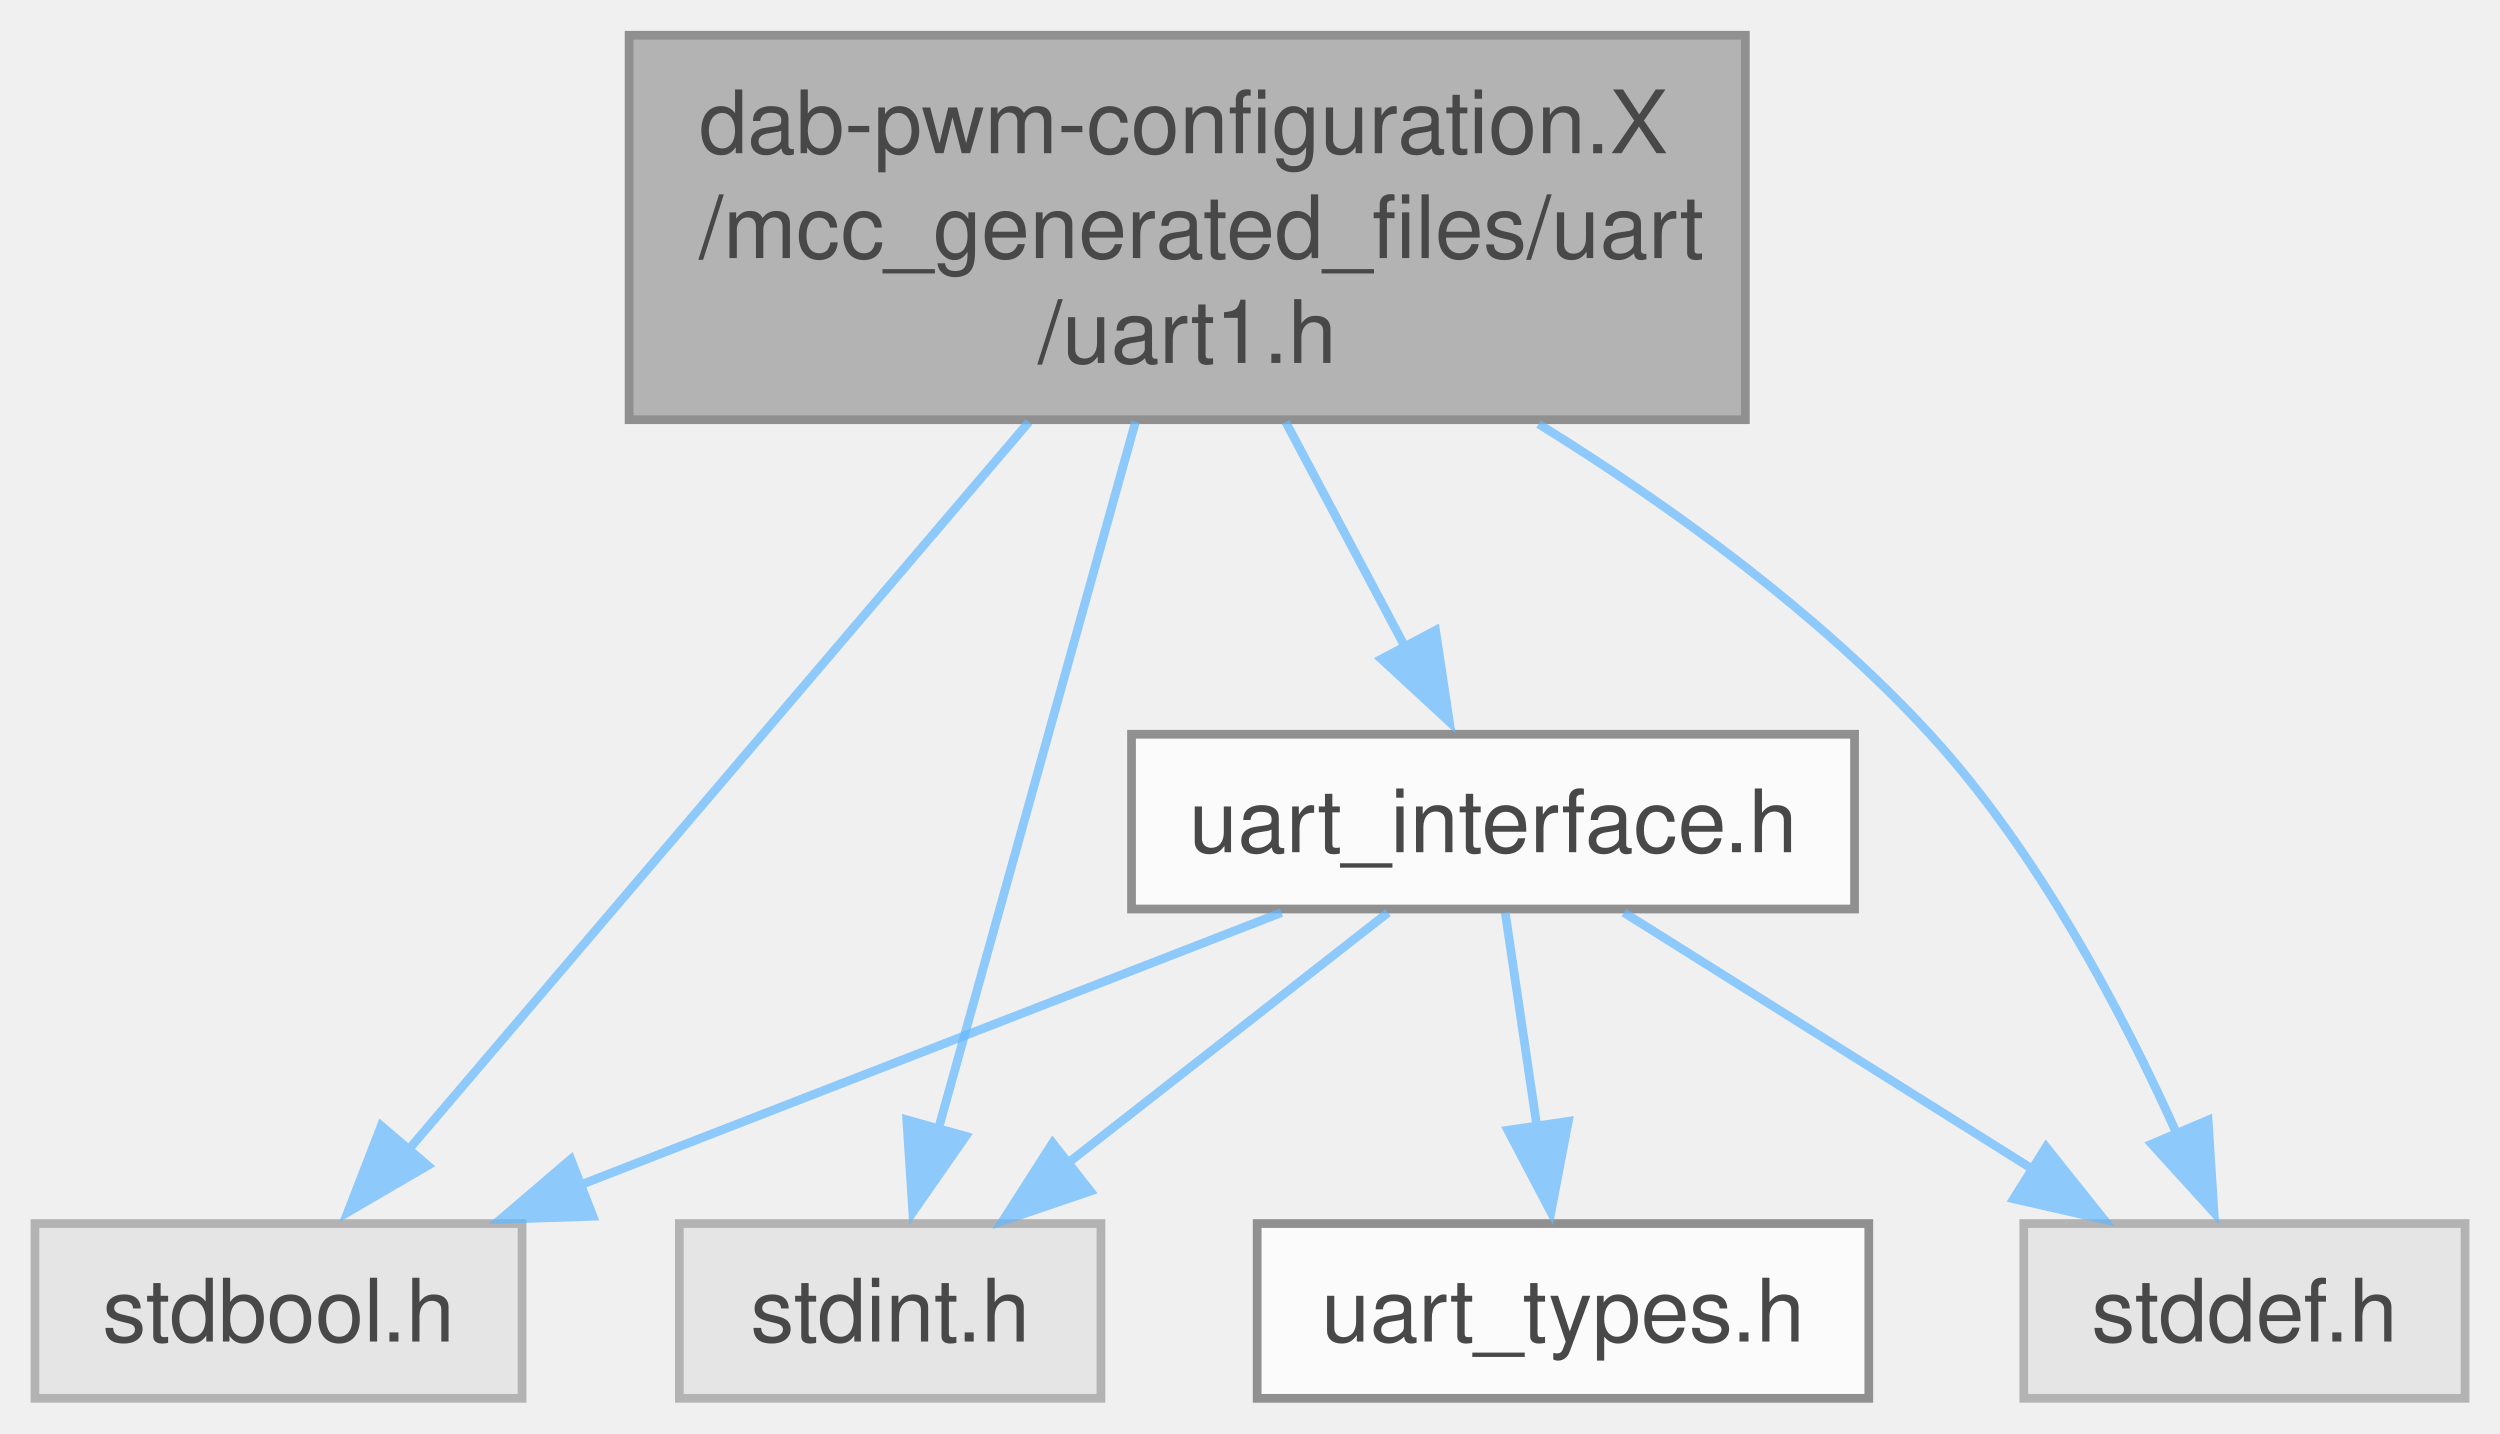
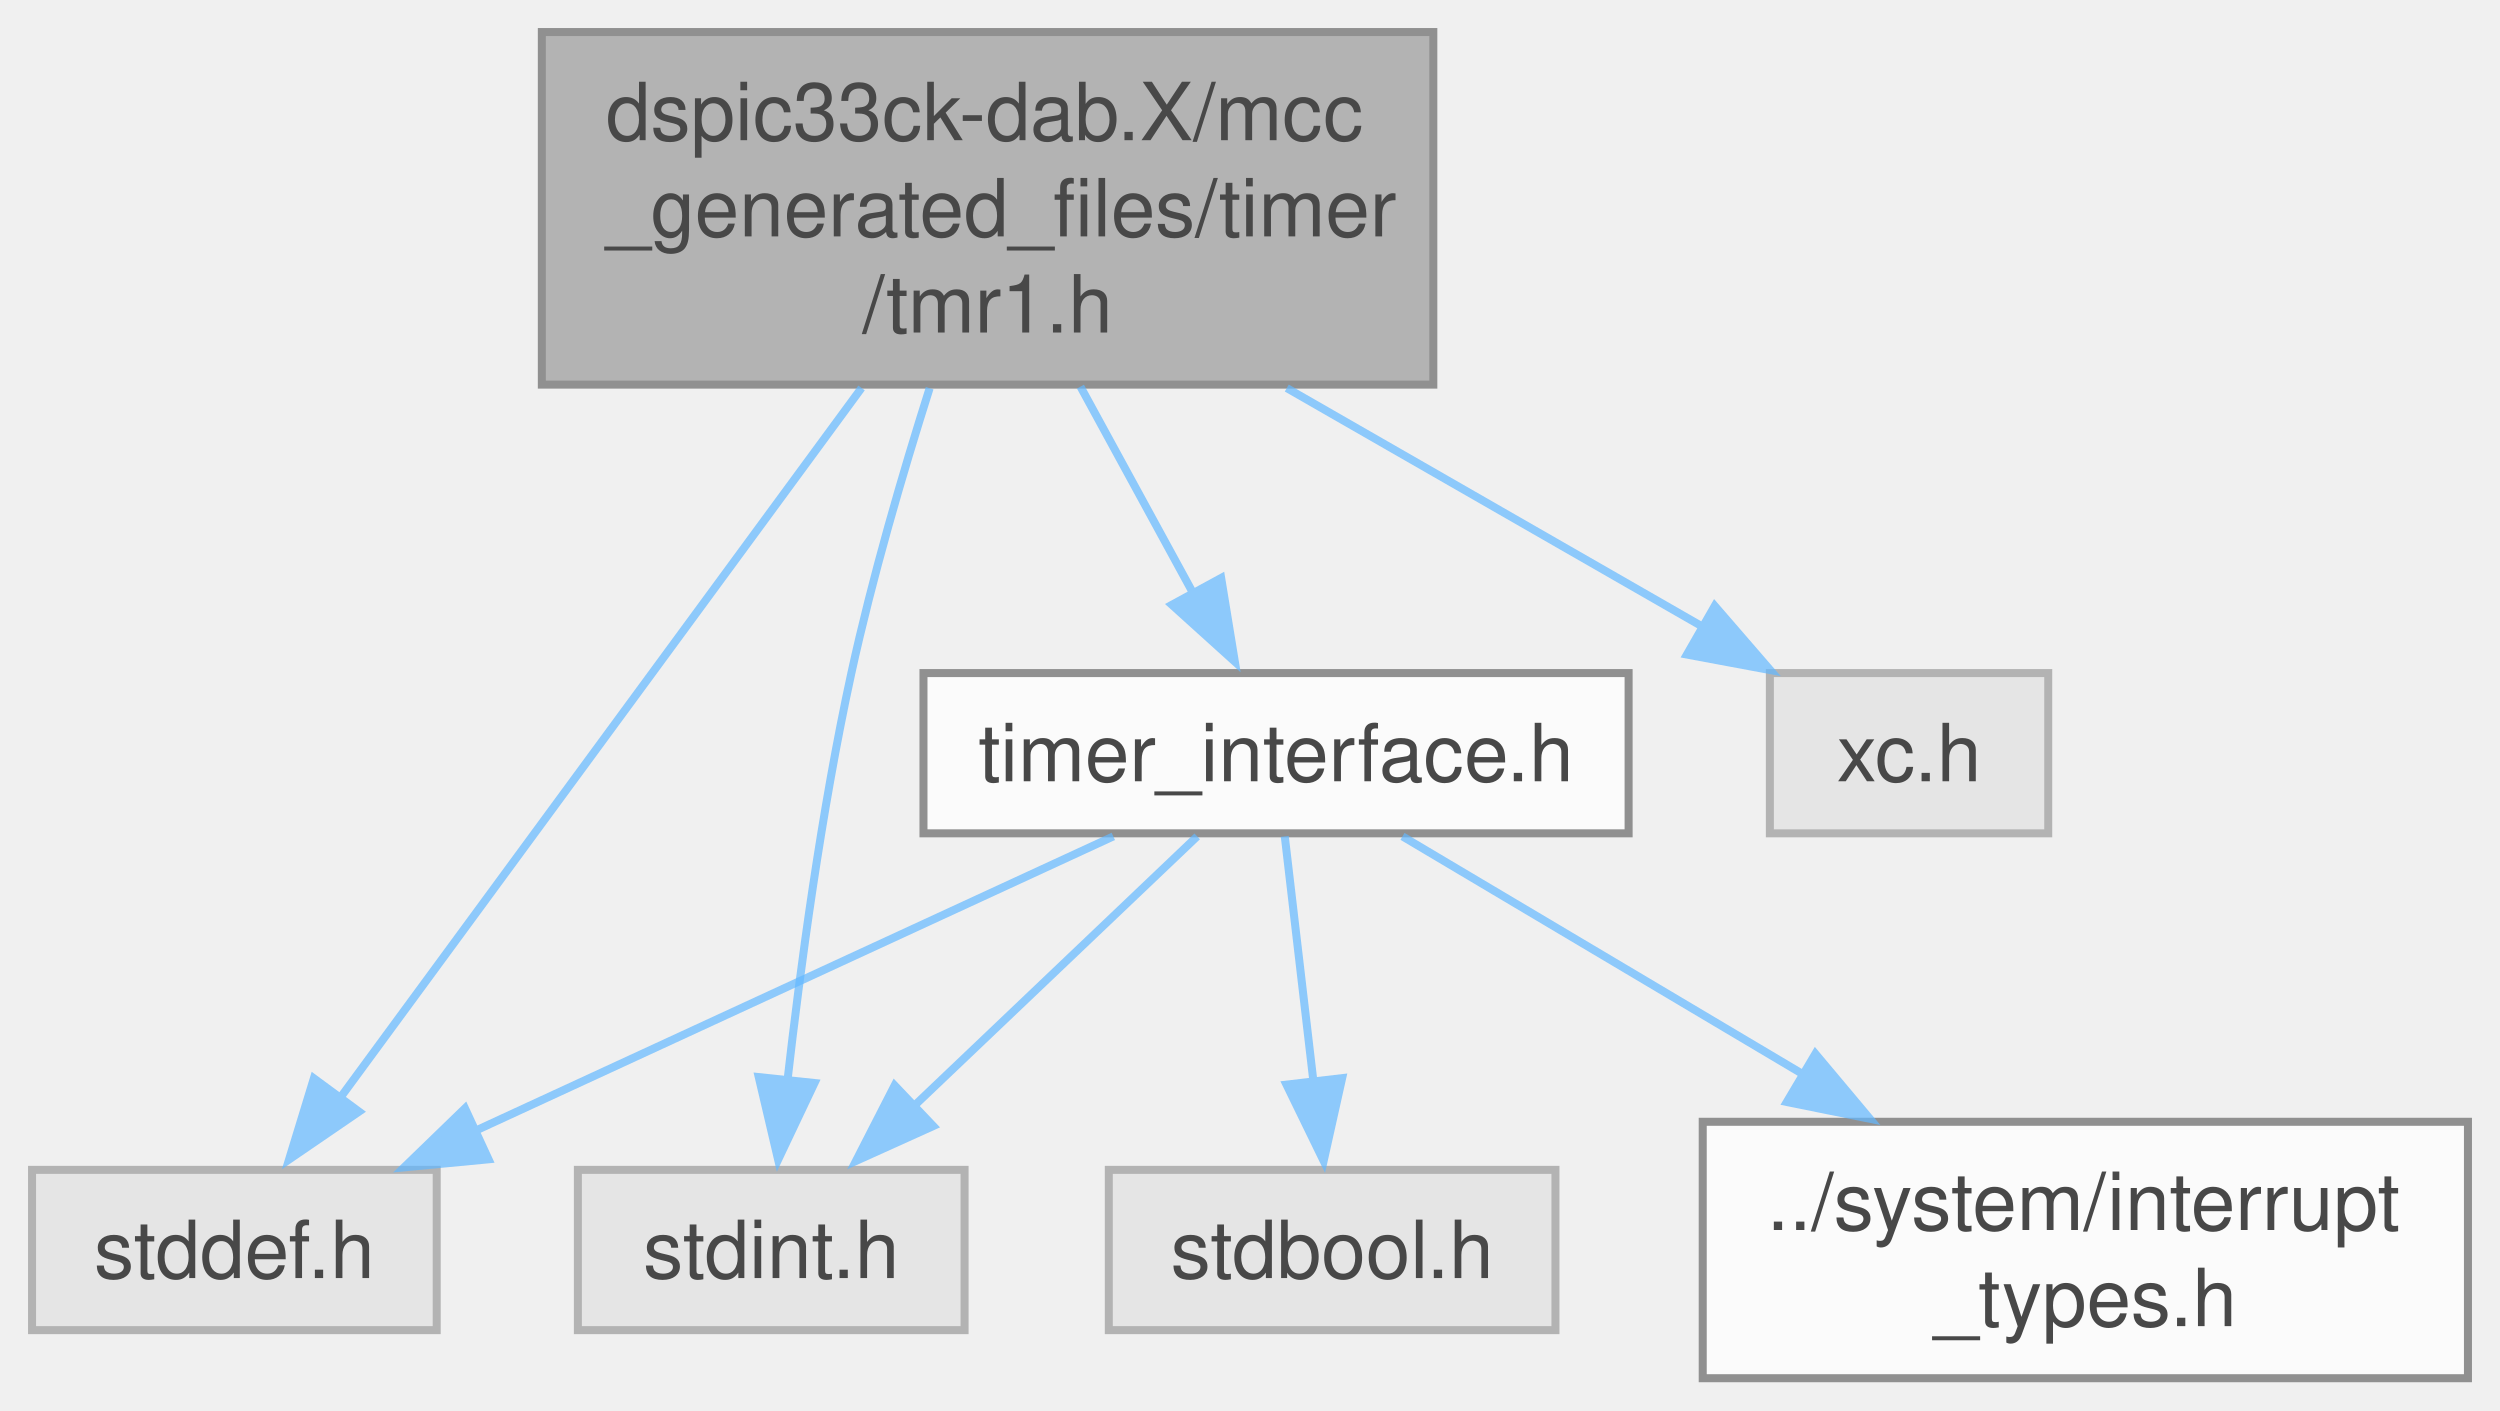
- <svg xmlns="http://www.w3.org/2000/svg" xmlns:xlink="http://www.w3.org/1999/xlink" width="286pt" height="164pt" viewBox="0.00 0.00 286.12 164.00">
+ <svg xmlns="http://www.w3.org/2000/svg" xmlns:xlink="http://www.w3.org/1999/xlink" width="312pt" height="176pt" viewBox="0.00 0.00 312.00 176.00">
  <svg id="main" version="1.1" xml:space="preserve">
    <style type="text/css">
.node, .edge {opacity: 0.7;}
.node.selected, .edge.selected {opacity: 1;}
.edge:hover path { stroke: red; }
.edge:hover polygon { stroke: red; fill: red; }
</style>
    <svg id="graph" class="graph">
-       <g id="graph0" class="graph" transform="scale(1 1) rotate(0) translate(4 160)">
+       <g id="graph0" class="graph" transform="scale(1 1) rotate(0) translate(4 172)">
        <g id="Node000001" class="node">
          <g id="a_Node000001">
-             <a xlink:title="This is the generated driver header file for the UART1 driver.">
-               <polygon fill="#999999" stroke="#666666" points="195.75,-156 68,-156 68,-112 195.75,-112 195.75,-156" />
-               <text text-anchor="start" x="76" y="-142.5" font-family="Helvetica,sans-Serif" font-size="10.00">dab-pwm-configuration.X</text>
-               <text text-anchor="start" x="76" y="-130.5" font-family="Helvetica,sans-Serif" font-size="10.00">/mcc_generated_files/uart</text>
-               <text text-anchor="middle" x="131.88" y="-118.5" font-family="Helvetica,sans-Serif" font-size="10.00">/uart1.h</text>
+             <a xlink:title="This is the generated driver header file for the TMR1 driver.">
+               <polygon fill="#999999" stroke="#666666" points="174.88,-168 63.62,-168 63.62,-124 174.88,-124 174.88,-168" />
+               <text text-anchor="start" x="71.62" y="-154.5" font-family="Helvetica,sans-Serif" font-size="10.00">dspic33ck-dab.X/mcc</text>
+               <text text-anchor="start" x="71.62" y="-142.5" font-family="Helvetica,sans-Serif" font-size="10.00">_generated_files/timer</text>
+               <text text-anchor="middle" x="119.25" y="-130.5" font-family="Helvetica,sans-Serif" font-size="10.00">/tmr1.h</text>
            </a>
          </g>
        </g>
        <g id="Node000002" class="node">
          <g id="a_Node000002">
            <a xlink:title=" ">
-               <polygon fill="#e0e0e0" stroke="#999999" points="55.75,-20 0,-20 0,0 55.75,0 55.75,-20" />
-               <text text-anchor="middle" x="27.88" y="-6.5" font-family="Helvetica,sans-Serif" font-size="10.00">stdbool.h</text>
+               <polygon fill="#e0e0e0" stroke="#999999" points="50.5,-26 0,-26 0,-6 50.5,-6 50.5,-26" />
+               <text text-anchor="middle" x="25.25" y="-12.5" font-family="Helvetica,sans-Serif" font-size="10.00">stddef.h</text>
            </a>
          </g>
        </g>
        <g id="edge1_Node000001_Node000002" class="edge">
          <g id="a_edge1_Node000001_Node000002">
            <a xlink:title=" ">
-               <path fill="none" stroke="#63b8ff" d="M113.76,-111.75C93.61,-88.11 61.43,-50.36 42.71,-28.4" />
-               <polygon fill="#63b8ff" stroke="#63b8ff" points="44.95,-26.64 35.8,-21.3 39.63,-31.18 44.95,-26.64" />
+               <path fill="none" stroke="#63b8ff" d="M103.52,-123.58C85.32,-98.79 55.67,-58.42 38.56,-35.13" />
+               <polygon fill="#63b8ff" stroke="#63b8ff" points="40.81,-33.27 32.07,-27.29 35.17,-37.42 40.81,-33.27" />
            </a>
          </g>
        </g>
        <g id="Node000003" class="node">
          <g id="a_Node000003">
            <a xlink:title=" ">
-               <polygon fill="#e0e0e0" stroke="#999999" points="122,-20 73.75,-20 73.75,0 122,0 122,-20" />
-               <text text-anchor="middle" x="97.88" y="-6.5" font-family="Helvetica,sans-Serif" font-size="10.00">stdint.h</text>
+               <polygon fill="#e0e0e0" stroke="#999999" points="116.38,-26 68.12,-26 68.12,-6 116.38,-6 116.38,-26" />
+               <text text-anchor="middle" x="92.25" y="-12.5" font-family="Helvetica,sans-Serif" font-size="10.00">stdint.h</text>
            </a>
          </g>
        </g>
        <g id="edge2_Node000001_Node000003" class="edge">
          <g id="a_edge2_Node000001_Node000003">
            <a xlink:title=" ">
-               <path fill="none" stroke="#63b8ff" d="M125.95,-111.75C119.6,-88.95 109.59,-53.03 103.39,-30.8" />
-               <polygon fill="#63b8ff" stroke="#63b8ff" points="106.52,-29.99 100.47,-21.3 99.78,-31.87 106.52,-29.99" />
+               <path fill="none" stroke="#63b8ff" d="M112.02,-123.55C108.66,-112.95 104.85,-99.91 102.25,-88 98.52,-70.9 95.87,-51.16 94.24,-36.84" />
+               <polygon fill="#63b8ff" stroke="#63b8ff" points="97.65,-36.84 93.11,-27.27 90.69,-37.58 97.65,-36.84" />
            </a>
          </g>
        </g>
        <g id="Node000004" class="node">
          <g id="a_Node000004">
            <a xlink:title=" ">
-               <polygon fill="#e0e0e0" stroke="#999999" points="278.12,-20 227.62,-20 227.62,0 278.12,0 278.12,-20" />
-               <text text-anchor="middle" x="252.88" y="-6.5" font-family="Helvetica,sans-Serif" font-size="10.00">stddef.h</text>
+               <polygon fill="#e0e0e0" stroke="#999999" points="251.62,-88 216.88,-88 216.88,-68 251.62,-68 251.62,-88" />
+               <text text-anchor="middle" x="234.25" y="-74.5" font-family="Helvetica,sans-Serif" font-size="10.00">xc.h</text>
            </a>
          </g>
        </g>
        <g id="edge3_Node000001_Node000004" class="edge">
          <g id="a_edge3_Node000001_Node000004">
            <a xlink:title=" ">
-               <path fill="none" stroke="#63b8ff" d="M172.1,-111.51C187.37,-102.03 204.13,-89.87 216.88,-76 229.27,-62.51 238.99,-43.98 245.19,-30.15" />
-               <polygon fill="#63b8ff" stroke="#63b8ff" points="248.71,-31.84 249.39,-21.26 242.26,-29.1 248.71,-31.84" />
+               <path fill="none" stroke="#63b8ff" d="M156.59,-123.57C173.59,-113.81 193.28,-102.51 208.58,-93.73" />
+               <polygon fill="#63b8ff" stroke="#63b8ff" points="210,-96.38 216.93,-88.37 206.52,-90.31 210,-96.38" />
            </a>
          </g>
        </g>
        <g id="Node000005" class="node">
          <g id="a_Node000005">
-             <a xlink:href="a00230_source.html" target="_top" xlink:title=" ">
-               <polygon fill="white" stroke="#666666" points="208.25,-76 125.5,-76 125.5,-56 208.25,-56 208.25,-76" />
-               <text text-anchor="middle" x="166.88" y="-62.5" font-family="Helvetica,sans-Serif" font-size="10.00">uart_interface.h</text>
+             <a xlink:href="a00224_source.html" target="_top" xlink:title=" ">
+               <polygon fill="white" stroke="#666666" points="199.25,-88 111.25,-88 111.25,-68 199.25,-68 199.25,-88" />
+               <text text-anchor="middle" x="155.25" y="-74.5" font-family="Helvetica,sans-Serif" font-size="10.00">timer_interface.h</text>
            </a>
          </g>
        </g>
        <g id="edge4_Node000001_Node000005" class="edge">
          <g id="a_edge4_Node000001_Node000005">
            <a xlink:title=" ">
-               <path fill="none" stroke="#63b8ff" d="M143.14,-111.75C147.53,-103.47 152.53,-94.06 156.8,-86.01" />
-               <polygon fill="#63b8ff" stroke="#63b8ff" points="160.29,-87.89 161.88,-77.42 154.1,-84.61 160.29,-87.89" />
+               <path fill="none" stroke="#63b8ff" d="M130.84,-123.75C135.36,-115.47 140.49,-106.06 144.88,-98.01" />
+               <polygon fill="#63b8ff" stroke="#63b8ff" points="148.4,-99.87 150.11,-89.42 142.25,-96.52 148.4,-99.87" />
            </a>
          </g>
        </g>
        <g id="edge5_Node000005_Node000002" class="edge">
          <g id="a_edge5_Node000005_Node000002">
            <a xlink:title=" ">
-               <path fill="none" stroke="#63b8ff" d="M142.66,-55.59C120.48,-46.97 87.38,-34.12 62.42,-24.42" />
-               <polygon fill="#63b8ff" stroke="#63b8ff" points="63.86,-20.84 53.28,-20.48 61.33,-27.36 63.86,-20.84" />
+               <path fill="none" stroke="#63b8ff" d="M134.94,-67.62C113.57,-57.76 79.71,-42.13 55.26,-30.85" />
+               <polygon fill="#63b8ff" stroke="#63b8ff" points="56.97,-27.32 46.42,-26.31 54.03,-33.68 56.97,-27.32" />
            </a>
          </g>
        </g>
        <g id="edge6_Node000005_Node000003" class="edge">
          <g id="a_edge6_Node000005_Node000003">
            <a xlink:title=" ">
-               <path fill="none" stroke="#63b8ff" d="M154.86,-55.59C144.76,-47.7 130.13,-36.24 118.21,-26.92" />
-               <polygon fill="#63b8ff" stroke="#63b8ff" points="120.79,-23.71 110.76,-20.3 116.47,-29.22 120.79,-23.71" />
-             </a>
-           </g>
-         </g>
-         <g id="edge7_Node000005_Node000004" class="edge">
-           <g id="a_edge7_Node000005_Node000004">
-             <a xlink:title=" ">
-               <path fill="none" stroke="#63b8ff" d="M181.86,-55.59C194.72,-47.51 213.52,-35.71 228.55,-26.27" />
-               <polygon fill="#63b8ff" stroke="#63b8ff" points="230.17,-28.76 236.78,-20.48 226.45,-22.83 230.17,-28.76" />
+               <path fill="none" stroke="#63b8ff" d="M145.41,-67.62C135.83,-58.5 121.07,-44.45 109.53,-33.46" />
+               <polygon fill="#63b8ff" stroke="#63b8ff" points="112.47,-31.47 102.82,-27.11 107.65,-36.54 112.47,-31.47" />
            </a>
          </g>
        </g>
        <g id="Node000006" class="node">
          <g id="a_Node000006">
-             <a xlink:href="a00233.html" target="_top" xlink:title="This is the generated driver types header file for the UART driver.">
-               <polygon fill="white" stroke="#666666" points="209.88,-20 139.88,-20 139.88,0 209.88,0 209.88,-20" />
-               <text text-anchor="middle" x="174.88" y="-6.5" font-family="Helvetica,sans-Serif" font-size="10.00">uart_types.h</text>
+             <a xlink:title=" ">
+               <polygon fill="#e0e0e0" stroke="#999999" points="190.12,-26 134.38,-26 134.38,-6 190.12,-6 190.12,-26" />
+               <text text-anchor="middle" x="162.25" y="-12.5" font-family="Helvetica,sans-Serif" font-size="10.00">stdbool.h</text>
            </a>
          </g>
        </g>
-         <g id="edge8_Node000005_Node000006" class="edge">
-           <g id="a_edge8_Node000005_Node000006">
+         <g id="edge7_Node000005_Node000006" class="edge">
+           <g id="a_edge7_Node000005_Node000006">
            <a xlink:title=" ">
-               <path fill="none" stroke="#63b8ff" d="M168.27,-55.59C169.27,-48.86 170.65,-39.53 171.89,-31.15" />
-               <polygon fill="#63b8ff" stroke="#63b8ff" points="175.49,-31.7 173.5,-21.3 168.57,-30.68 175.49,-31.7" />
+               <path fill="none" stroke="#63b8ff" d="M156.34,-67.62C157.3,-59.39 158.74,-47.13 159.95,-36.74" />
+               <polygon fill="#63b8ff" stroke="#63b8ff" points="163.5,-37.45 161.19,-27.11 156.55,-36.64 163.5,-37.45" />
+             </a>
+           </g>
+         </g>
+         <g id="Node000007" class="node">
+           <g id="a_Node000007">
+             <a xlink:href="a00164_source.html" target="_top" xlink:title=" ">
+               <polygon fill="white" stroke="#666666" points="304,-32 208.5,-32 208.5,0 304,0 304,-32" />
+               <text text-anchor="start" x="216.5" y="-18.5" font-family="Helvetica,sans-Serif" font-size="10.00">../system/interrupt</text>
+               <text text-anchor="middle" x="256.25" y="-6.5" font-family="Helvetica,sans-Serif" font-size="10.00">_types.h</text>
+             </a>
+           </g>
+         </g>
+         <g id="edge8_Node000005_Node000007" class="edge">
+           <g id="a_edge8_Node000005_Node000007">
+             <a xlink:title=" ">
+               <path fill="none" stroke="#63b8ff" d="M171.03,-67.62C184.42,-59.67 204.12,-47.97 221.2,-37.82" />
+               <polygon fill="#63b8ff" stroke="#63b8ff" points="222.56,-40.49 229.37,-32.37 218.99,-34.47 222.56,-40.49" />
            </a>
          </g>
        </g>
      </g>
    </svg>
  </svg>
  <style type="text/css">

[data-mouse-over-selected='false'] { opacity: 0.7; }
[data-mouse-over-selected='true']  { opacity: 1.0; }

</style>
</svg>
